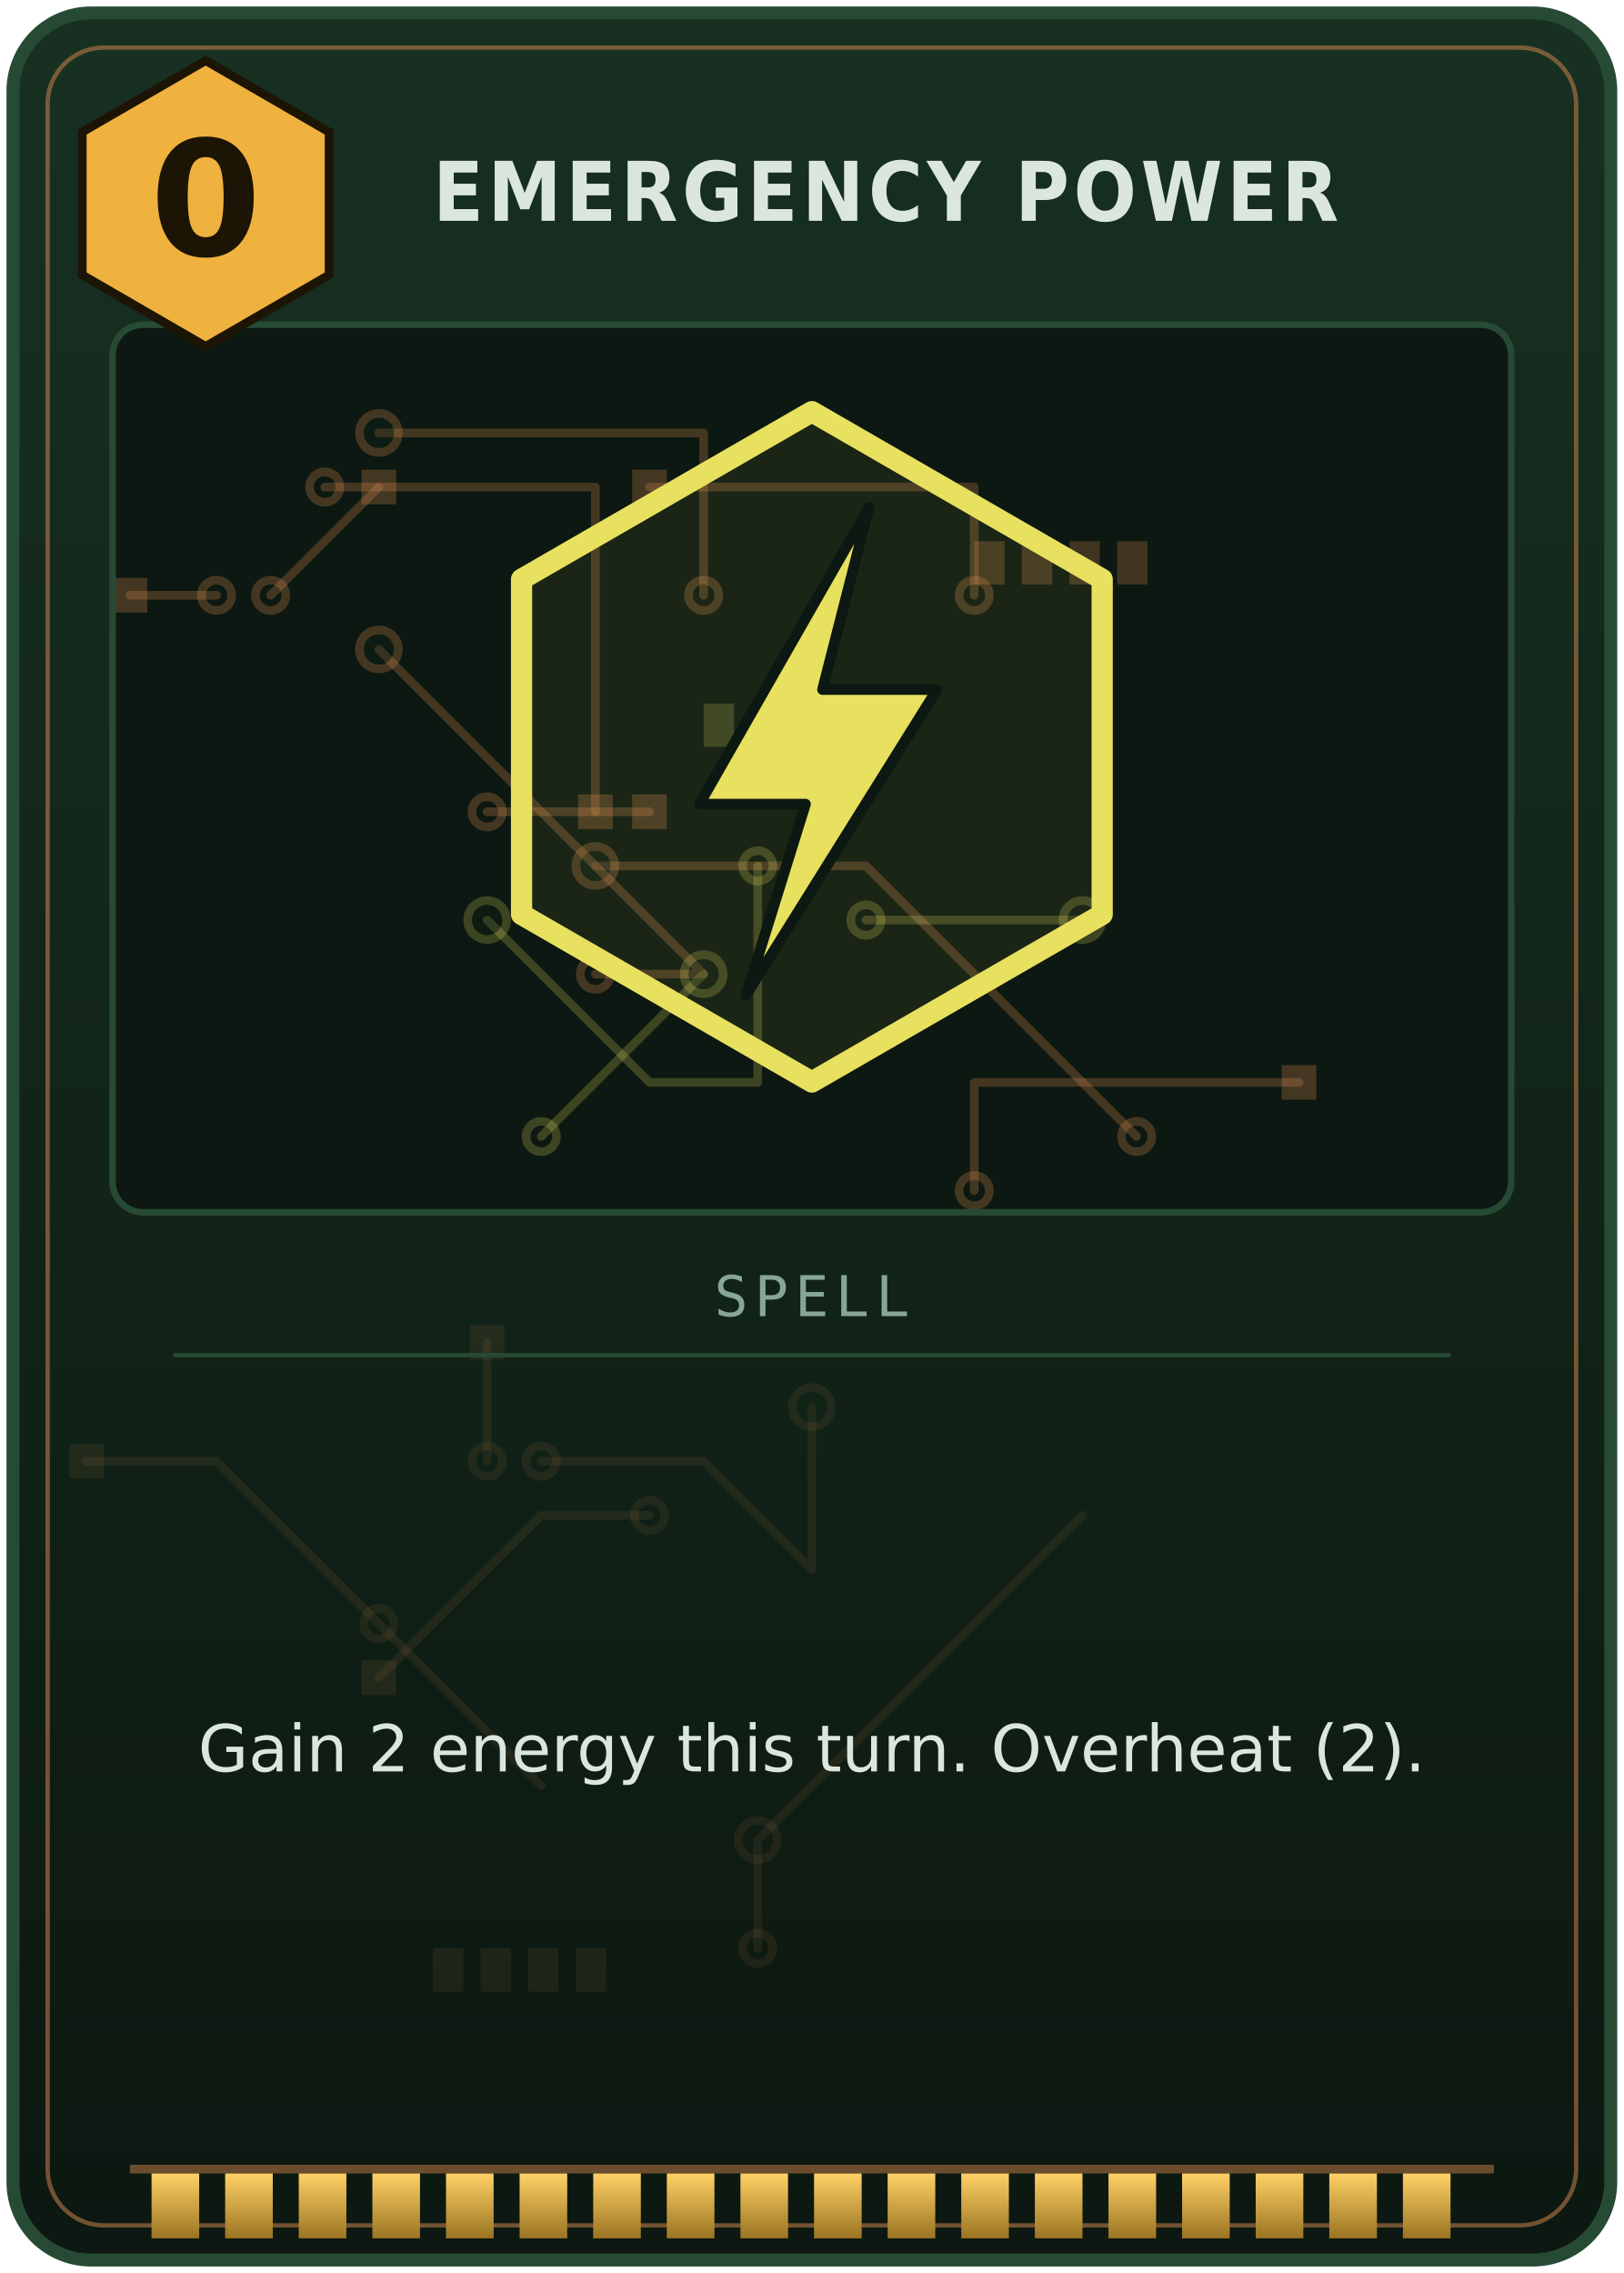
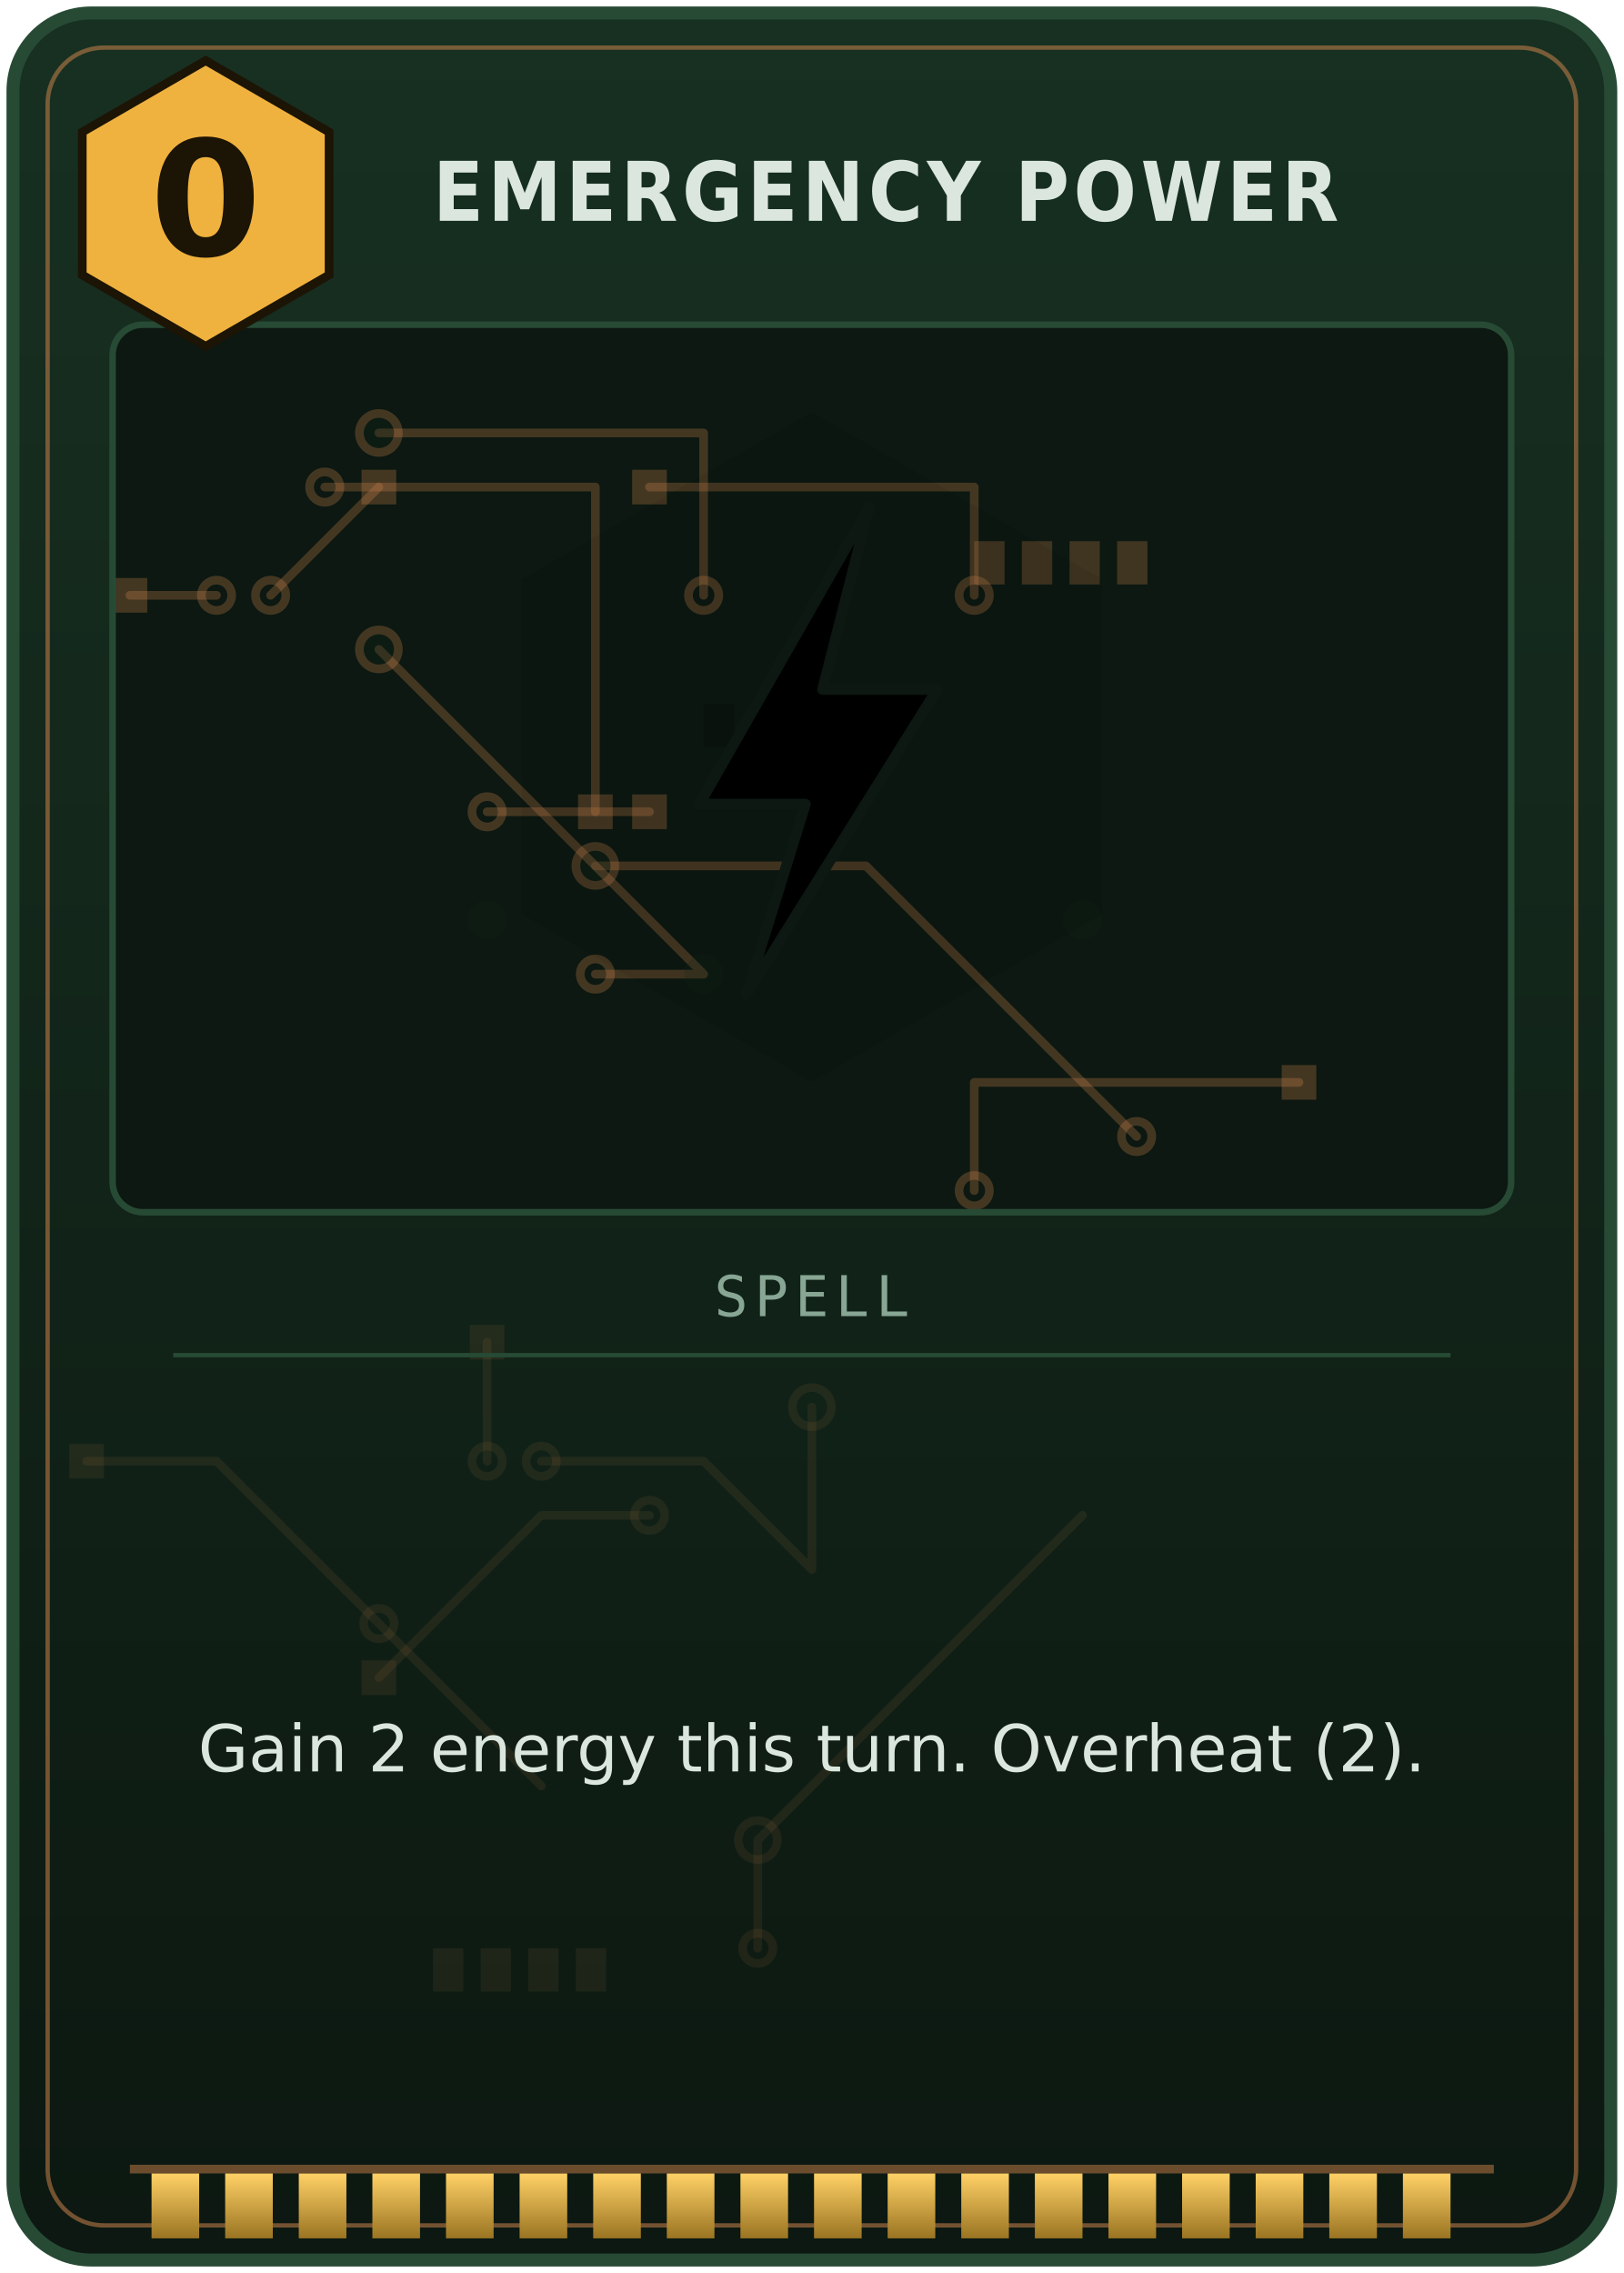
<svg xmlns="http://www.w3.org/2000/svg" width="750" height="1050" viewBox="0 0 750 1050">
  <defs>
    <linearGradient id="bggrad" x1="0" y1="0" x2="0" y2="1">
      <stop offset="0" stop-color="#173021" />
      <stop offset="0.5" stop-color="#122419" />
      <stop offset="1" stop-color="#0c1811" />
    </linearGradient>
    <linearGradient id="guldgrad" x1="0" y1="0" x2="0" y2="1">
      <stop offset="0" stop-color="#ffd166" />
      <stop offset="1" stop-color="#9a7422" />
    </linearGradient>
    <clipPath id="artclip">
      <rect x="52" y="150" width="646" height="410" rx="14" />
    </clipPath>
  </defs>
  <rect x="6" y="6" width="738" height="1038" rx="36" fill="url(#bggrad)" stroke="#274a35" stroke-width="6" />
  <rect x="22" y="22" width="706" height="1006" rx="26" fill="none" stroke="#c9814a" stroke-width="2" opacity="0.55" />
  <circle cx="175" cy="750" r="7" fill="none" stroke="#c9814a" stroke-width="4" opacity="0.1" />
  <path d="M 175 750 L 250 825 L 100 675 L 40 675" fill="none" stroke="#c9814a" stroke-width="4" stroke-linecap="round" stroke-linejoin="round" opacity="0.1" />
  <rect x="32" y="667" width="16" height="16" fill="#c9814a" opacity="0.1" />
  <circle cx="250" cy="675" r="7" fill="none" stroke="#c9814a" stroke-width="4" opacity="0.1" />
  <path d="M 250 675 L 325 675 L 375 725 L 375 650" fill="none" stroke="#c9814a" stroke-width="4" stroke-linecap="round" stroke-linejoin="round" opacity="0.1" />
  <circle cx="375" cy="650" r="9" fill="#122419" stroke="#c9814a" stroke-width="4" opacity="0.1" />
  <circle cx="300" cy="700" r="7" fill="none" stroke="#c9814a" stroke-width="4" opacity="0.1" />
  <path d="M 300 700 L 250 700 L 175 775" fill="none" stroke="#c9814a" stroke-width="4" stroke-linecap="round" stroke-linejoin="round" opacity="0.1" />
  <rect x="167" y="767" width="16" height="16" fill="#c9814a" opacity="0.1" />
  <circle cx="225" cy="675" r="7" fill="none" stroke="#c9814a" stroke-width="4" opacity="0.1" />
  <path d="M 225 675 L 225 620" fill="none" stroke="#c9814a" stroke-width="4" stroke-linecap="round" stroke-linejoin="round" opacity="0.1" />
  <rect x="217" y="612" width="16" height="16" fill="#c9814a" opacity="0.1" />
  <circle cx="350" cy="900" r="7" fill="none" stroke="#c9814a" stroke-width="4" opacity="0.1" />
  <path d="M 350 900 L 350 850 L 500 700 L 350 850" fill="none" stroke="#c9814a" stroke-width="4" stroke-linecap="round" stroke-linejoin="round" opacity="0.1" />
  <circle cx="350" cy="850" r="9" fill="#122419" stroke="#c9814a" stroke-width="4" opacity="0.1" />
  <rect x="200" y="900" width="14" height="20" fill="#c9814a" opacity="0.09" />
  <rect x="222" y="900" width="14" height="20" fill="#c9814a" opacity="0.09" />
  <rect x="244" y="900" width="14" height="20" fill="#c9814a" opacity="0.09" />
  <rect x="266" y="900" width="14" height="20" fill="#c9814a" opacity="0.09" />
  <g clip-path="url(#artclip)">
    <rect x="52" y="150" width="646" height="410" fill="#0c1811" />
    <circle cx="525" cy="525" r="7" fill="none" stroke="#c9814a" stroke-width="4" opacity="0.3" />
    <path d="M 525 525 L 400 400 L 275 400" fill="none" stroke="#c9814a" stroke-width="4" stroke-linecap="round" stroke-linejoin="round" opacity="0.3" />
    <circle cx="275" cy="400" r="9" fill="#122419" stroke="#c9814a" stroke-width="4" opacity="0.3" />
    <circle cx="450" cy="550" r="7" fill="none" stroke="#c9814a" stroke-width="4" opacity="0.3" />
    <path d="M 450 550 L 450 500 L 600 500" fill="none" stroke="#c9814a" stroke-width="4" stroke-linecap="round" stroke-linejoin="round" opacity="0.3" />
    <rect x="592" y="492" width="16" height="16" fill="#c9814a" opacity="0.3" />
    <circle cx="150" cy="225" r="7" fill="none" stroke="#c9814a" stroke-width="4" opacity="0.3" />
    <path d="M 150 225 L 275 225 L 275 375" fill="none" stroke="#c9814a" stroke-width="4" stroke-linecap="round" stroke-linejoin="round" opacity="0.3" />
    <rect x="267" y="367" width="16" height="16" fill="#c9814a" opacity="0.3" />
    <circle cx="325" cy="275" r="7" fill="none" stroke="#c9814a" stroke-width="4" opacity="0.3" />
    <path d="M 325 275 L 325 200 L 175 200" fill="none" stroke="#c9814a" stroke-width="4" stroke-linecap="round" stroke-linejoin="round" opacity="0.3" />
    <circle cx="175" cy="200" r="9" fill="#122419" stroke="#c9814a" stroke-width="4" opacity="0.3" />
    <circle cx="125" cy="275" r="7" fill="none" stroke="#c9814a" stroke-width="4" opacity="0.3" />
    <path d="M 125 275 L 175 225" fill="none" stroke="#c9814a" stroke-width="4" stroke-linecap="round" stroke-linejoin="round" opacity="0.3" />
    <rect x="167" y="217" width="16" height="16" fill="#c9814a" opacity="0.3" />
    <circle cx="275" cy="450" r="7" fill="none" stroke="#c9814a" stroke-width="4" opacity="0.3" />
    <path d="M 275 450 L 325 450 L 175 300" fill="none" stroke="#c9814a" stroke-width="4" stroke-linecap="round" stroke-linejoin="round" opacity="0.3" />
    <circle cx="175" cy="300" r="9" fill="#122419" stroke="#c9814a" stroke-width="4" opacity="0.3" />
    <circle cx="100" cy="275" r="7" fill="none" stroke="#c9814a" stroke-width="4" opacity="0.3" />
    <path d="M 100 275 L 60 275" fill="none" stroke="#c9814a" stroke-width="4" stroke-linecap="round" stroke-linejoin="round" opacity="0.3" />
    <rect x="52" y="267" width="16" height="16" fill="#c9814a" opacity="0.3" />
    <circle cx="450" cy="275" r="7" fill="none" stroke="#c9814a" stroke-width="4" opacity="0.3" />
    <path d="M 450 275 L 450 225 L 300 225" fill="none" stroke="#c9814a" stroke-width="4" stroke-linecap="round" stroke-linejoin="round" opacity="0.3" />
    <rect x="292" y="217" width="16" height="16" fill="#c9814a" opacity="0.3" />
    <circle cx="225" cy="375" r="7" fill="none" stroke="#c9814a" stroke-width="4" opacity="0.3" />
    <path d="M 225 375 L 300 375" fill="none" stroke="#c9814a" stroke-width="4" stroke-linecap="round" stroke-linejoin="round" opacity="0.3" />
    <rect x="292" y="367" width="16" height="16" fill="#c9814a" opacity="0.3" />
    <rect x="450" y="250" width="14" height="20" fill="#c9814a" opacity="0.27" />
    <rect x="472" y="250" width="14" height="20" fill="#c9814a" opacity="0.27" />
    <rect x="494" y="250" width="14" height="20" fill="#c9814a" opacity="0.27" />
    <rect x="516" y="250" width="14" height="20" fill="#c9814a" opacity="0.27" />
-     <circle cx="400" cy="425" r="7" fill="none" stroke="#e8e05f" stroke-width="4" opacity="0.22" />
-     <path d="M 400 425 L 500 425" fill="none" stroke="#e8e05f" stroke-width="4" stroke-linecap="round" stroke-linejoin="round" opacity="0.22" />
-     <circle cx="500" cy="425" r="9" fill="#122419" stroke="#e8e05f" stroke-width="4" opacity="0.22" />
-     <circle cx="250" cy="525" r="7" fill="none" stroke="#e8e05f" stroke-width="4" opacity="0.22" />
-     <path d="M 250 525 L 325 450" fill="none" stroke="#e8e05f" stroke-width="4" stroke-linecap="round" stroke-linejoin="round" opacity="0.22" />
-     <circle cx="325" cy="450" r="9" fill="#122419" stroke="#e8e05f" stroke-width="4" opacity="0.22" />
-     <circle cx="350" cy="400" r="7" fill="none" stroke="#e8e05f" stroke-width="4" opacity="0.22" />
-     <path d="M 350 400 L 350 500 L 300 500 L 225 425" fill="none" stroke="#e8e05f" stroke-width="4" stroke-linecap="round" stroke-linejoin="round" opacity="0.22" />
-     <circle cx="225" cy="425" r="9" fill="#122419" stroke="#e8e05f" stroke-width="4" opacity="0.22" />
-     <rect x="325" y="325" width="14" height="20" fill="#e8e05f" opacity="0.198" />
-     <rect x="347" y="325" width="14" height="20" fill="#e8e05f" opacity="0.198" />
-     <rect x="369" y="325" width="14" height="20" fill="#e8e05f" opacity="0.198" />
-     <rect x="391" y="325" width="14" height="20" fill="#e8e05f" opacity="0.198" />
+     <circle cx="400" cy="425" r="7" fill="none" stroke="undefined" stroke-width="4" opacity="0.22" />
+     <path d="M 400 425 L 500 425" fill="none" stroke="undefined" stroke-width="4" stroke-linecap="round" stroke-linejoin="round" opacity="0.22" />
+     <circle cx="500" cy="425" r="9" fill="#122419" stroke="undefined" stroke-width="4" opacity="0.22" />
+     <circle cx="250" cy="525" r="7" fill="none" stroke="undefined" stroke-width="4" opacity="0.22" />
+     <path d="M 250 525 L 325 450" fill="none" stroke="undefined" stroke-width="4" stroke-linecap="round" stroke-linejoin="round" opacity="0.22" />
+     <circle cx="325" cy="450" r="9" fill="#122419" stroke="undefined" stroke-width="4" opacity="0.22" />
+     <circle cx="350" cy="400" r="7" fill="none" stroke="undefined" stroke-width="4" opacity="0.22" />
+     <path d="M 350 400 L 350 500 L 300 500 L 225 425" fill="none" stroke="undefined" stroke-width="4" stroke-linecap="round" stroke-linejoin="round" opacity="0.22" />
+     <circle cx="225" cy="425" r="9" fill="#122419" stroke="undefined" stroke-width="4" opacity="0.22" />
+     <rect x="325" y="325" width="14" height="20" fill="undefined" opacity="0.198" />
+     <rect x="347" y="325" width="14" height="20" fill="undefined" opacity="0.198" />
+     <rect x="369" y="325" width="14" height="20" fill="undefined" opacity="0.198" />
+     <rect x="391" y="325" width="14" height="20" fill="undefined" opacity="0.198" />
    <g transform="translate(375 345) scale(0.980) translate(-375 -345)">
-       <polygon points="511.832,266 511.832,424 375,503 238.168,424 238.168,266 375,187" fill="none" stroke="#e8e05f" stroke-width="10" stroke-linejoin="round" />
-       <polygon points="511.832,266 511.832,424 375,503 238.168,424 238.168,266 375,187" fill="#e8e05f" opacity="0.07" />
-       <path d="M 402 232 L 322 372 L 372 372 L 344 462 L 434 318 L 380 318 Z" fill="#e8e05f" stroke="#0c1811" stroke-width="5" stroke-linejoin="round" />
+       <polygon points="511.832,266 511.832,424 375,503 238.168,424 238.168,266 375,187" fill="none" stroke="undefined" stroke-width="10" stroke-linejoin="round" />
+       <polygon points="511.832,266 511.832,424 375,503 238.168,424 238.168,266 375,187" fill="undefined" opacity="0.07" />
+       <path d="M 402 232 L 322 372 L 372 372 L 344 462 L 434 318 L 380 318 Z" fill="undefined" stroke="#0c1811" stroke-width="5" stroke-linejoin="round" />
    </g>
  </g>
  <rect x="52" y="150" width="646" height="410" rx="14" fill="none" stroke="#274a35" stroke-width="3" />
  <text x="200" y="102" font-family="DejaVu Sans Condensed" font-weight="bold" font-size="38" letter-spacing="2" fill="#dbe7de">EMERGENCY POWER</text>
  <polygon points="95,28 152,61 152,127 95,160 38,127 38,61" fill="#f0b23e" stroke="#1c1405" stroke-width="4" />
  <text x="95" y="118" text-anchor="middle" font-family="DejaVu Sans" font-weight="bold" font-size="74" fill="#1c1405">0</text>
  <text x="375" y="608" text-anchor="middle" font-family="DejaVu Sans Mono" font-size="26" letter-spacing="3" fill="#87a693">SPELL</text>
  <line x1="80" y1="626" x2="670" y2="626" stroke="#274a35" stroke-width="2" />
  <text x="375" y="818.3" text-anchor="middle" font-family="DejaVu Sans" font-size="30" fill="#dbe7de">Gain 2 energy this turn. Overheat (2).</text>
  <rect x="70" y="1004" width="22" height="30" fill="url(#guldgrad)" />
  <rect x="104" y="1004" width="22" height="30" fill="url(#guldgrad)" />
  <rect x="138" y="1004" width="22" height="30" fill="url(#guldgrad)" />
  <rect x="172" y="1004" width="22" height="30" fill="url(#guldgrad)" />
  <rect x="206" y="1004" width="22" height="30" fill="url(#guldgrad)" />
  <rect x="240" y="1004" width="22" height="30" fill="url(#guldgrad)" />
  <rect x="274" y="1004" width="22" height="30" fill="url(#guldgrad)" />
  <rect x="308" y="1004" width="22" height="30" fill="url(#guldgrad)" />
  <rect x="342" y="1004" width="22" height="30" fill="url(#guldgrad)" />
  <rect x="376" y="1004" width="22" height="30" fill="url(#guldgrad)" />
  <rect x="410" y="1004" width="22" height="30" fill="url(#guldgrad)" />
  <rect x="444" y="1004" width="22" height="30" fill="url(#guldgrad)" />
  <rect x="478" y="1004" width="22" height="30" fill="url(#guldgrad)" />
  <rect x="512" y="1004" width="22" height="30" fill="url(#guldgrad)" />
  <rect x="546" y="1004" width="22" height="30" fill="url(#guldgrad)" />
  <rect x="580" y="1004" width="22" height="30" fill="url(#guldgrad)" />
  <rect x="614" y="1004" width="22" height="30" fill="url(#guldgrad)" />
  <rect x="648" y="1004" width="22" height="30" fill="url(#guldgrad)" />
  <rect x="60" y="1000" width="630" height="4" fill="#c9814a" opacity="0.5" />
</svg>
